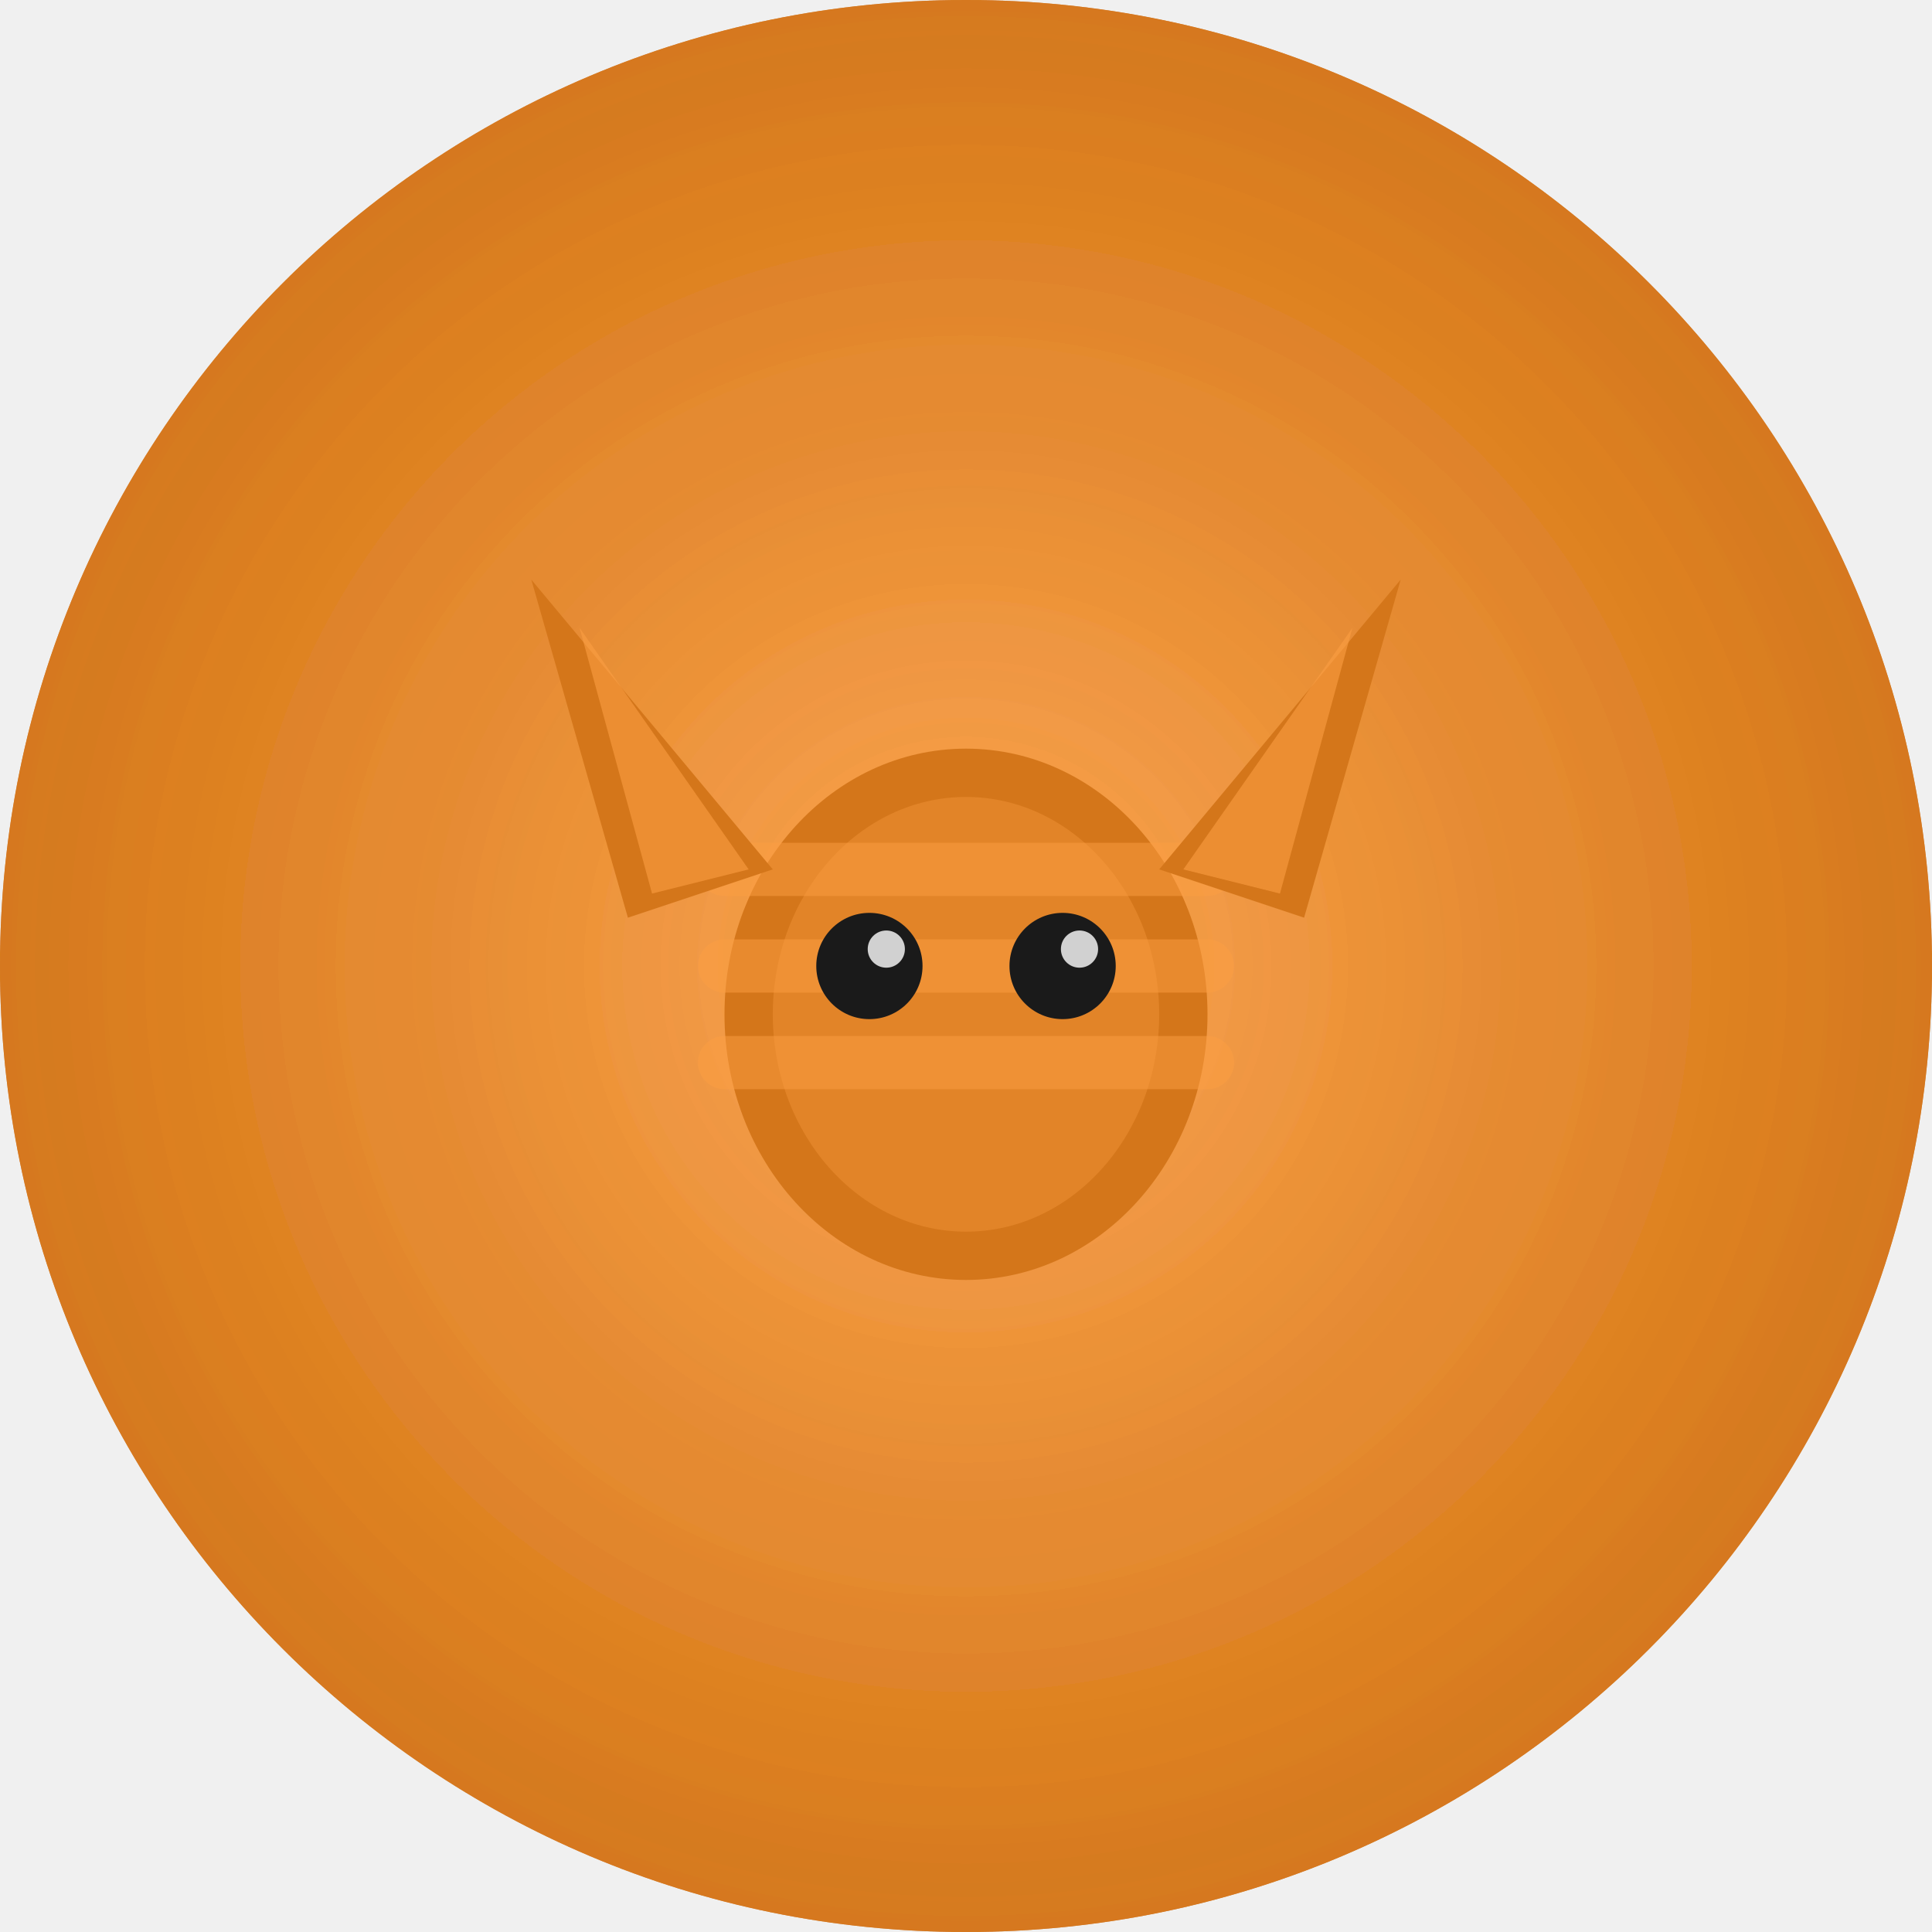
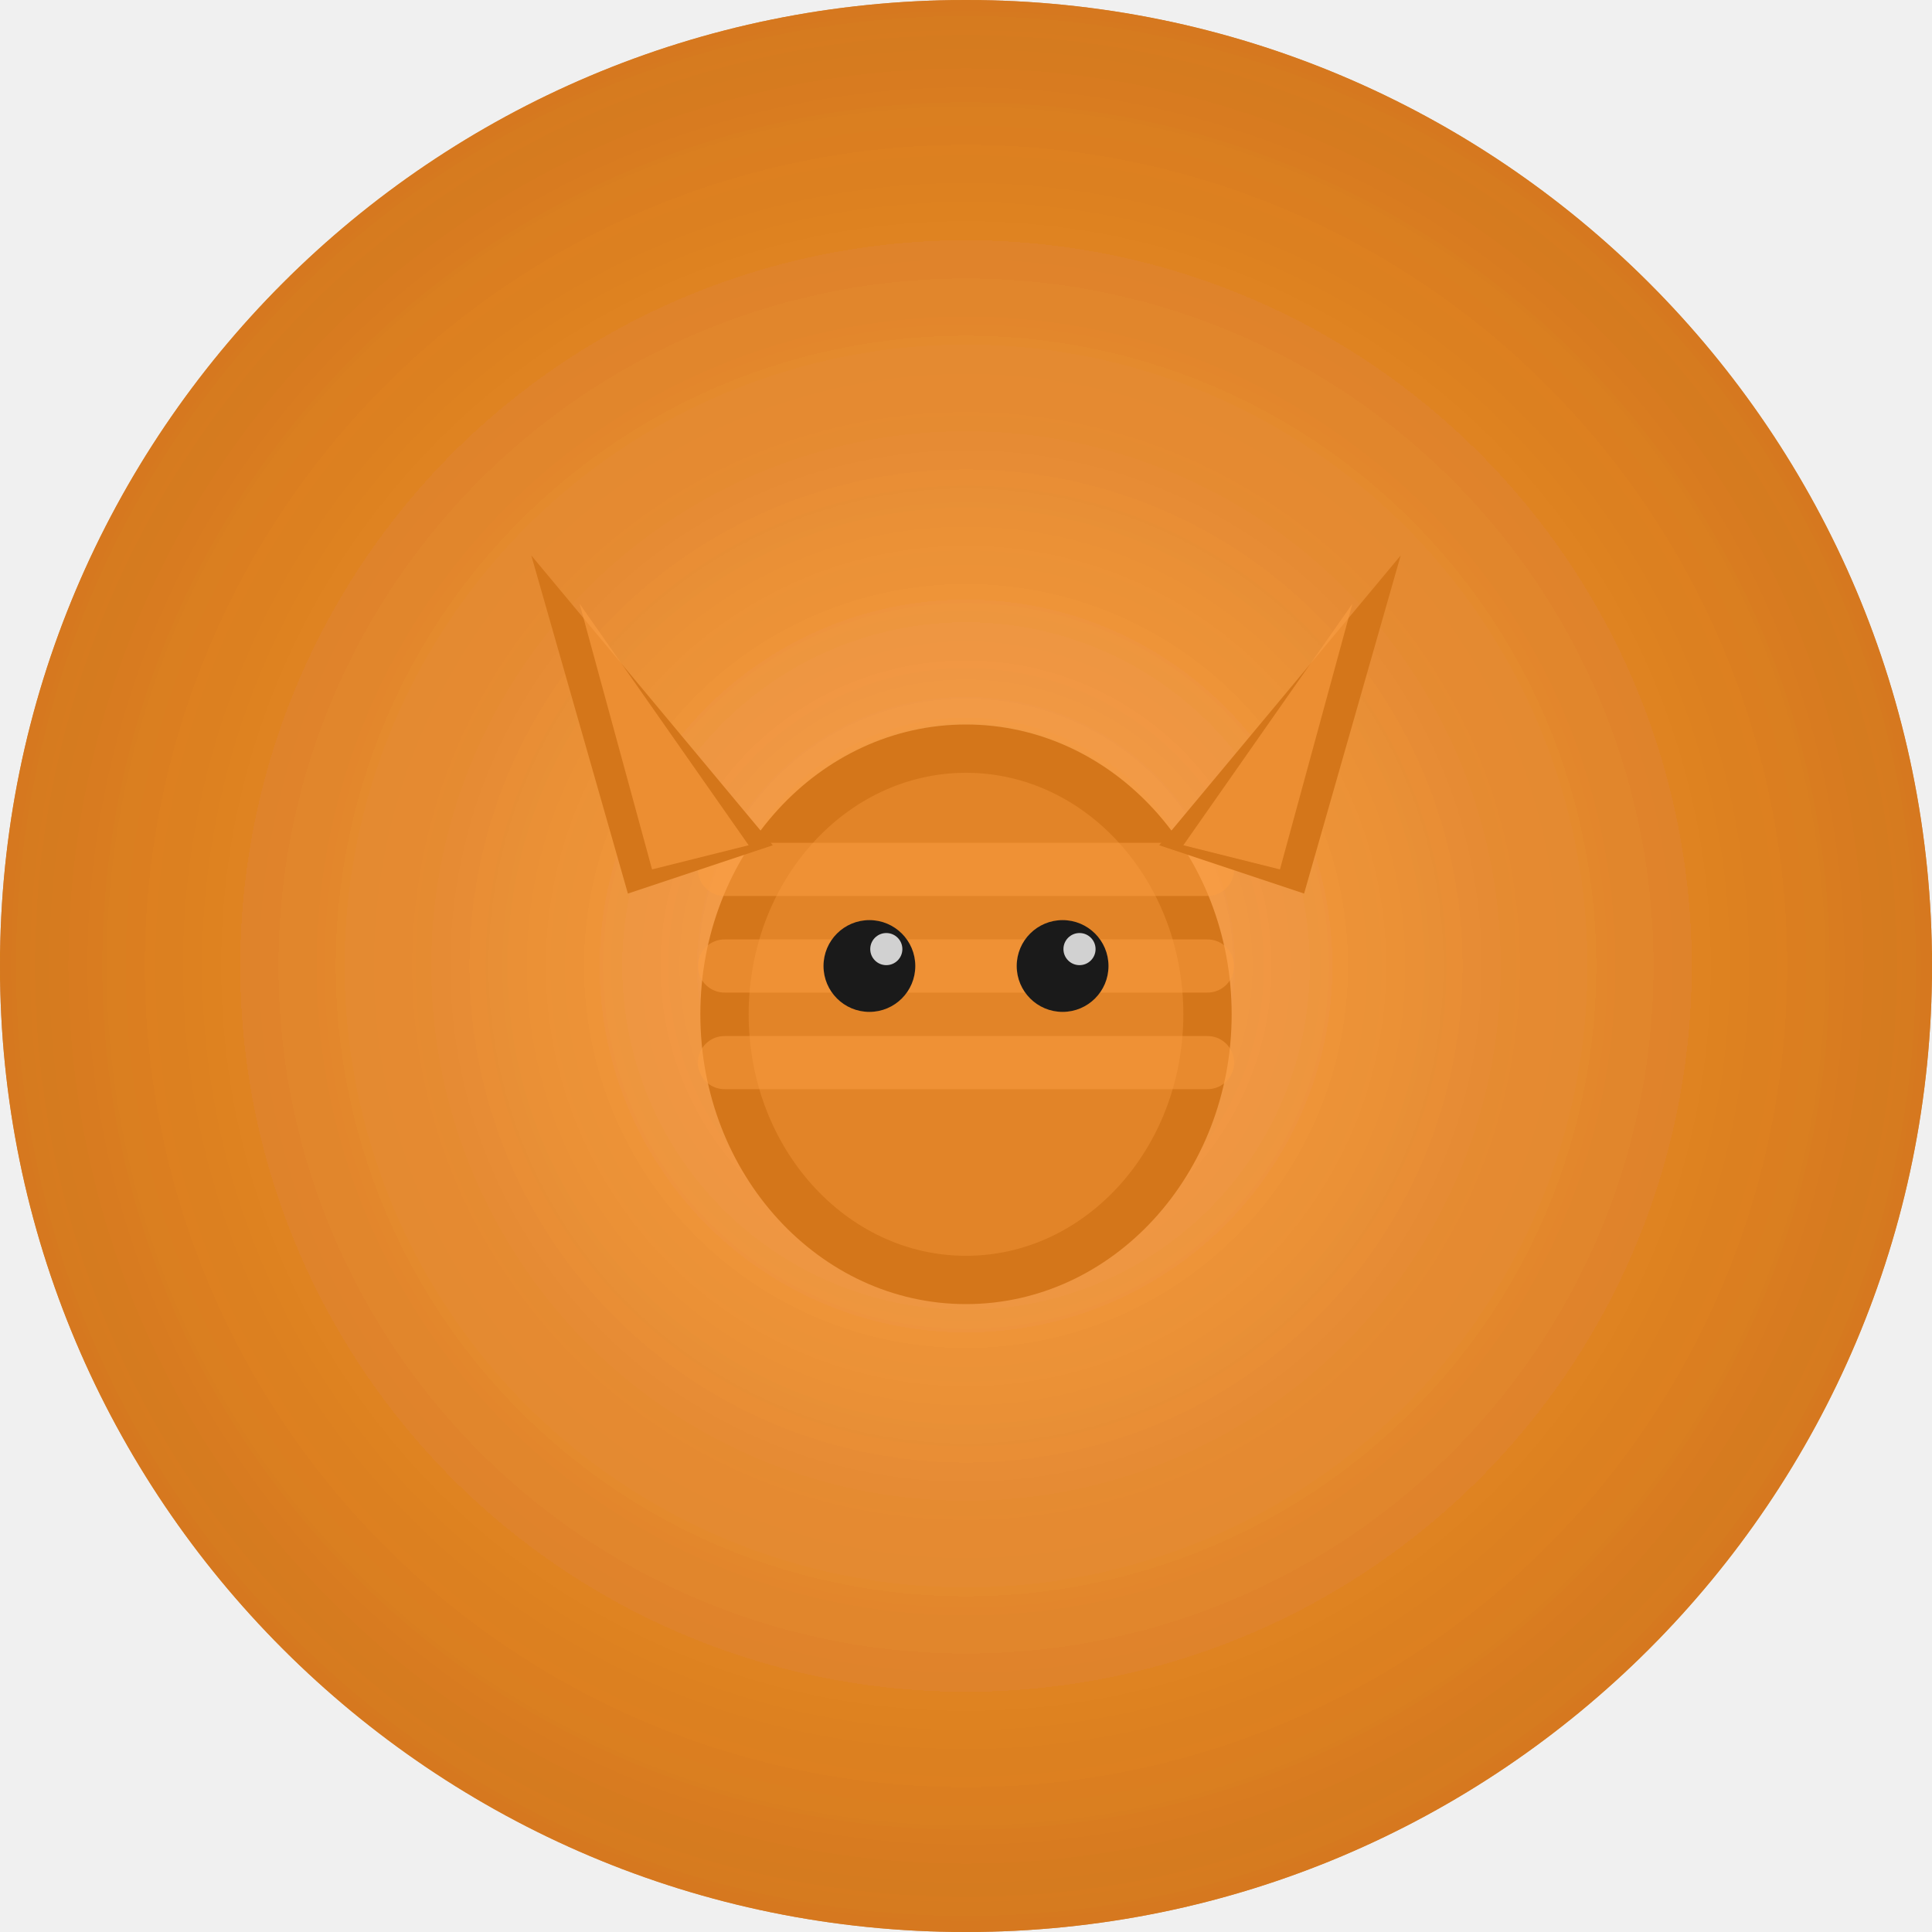
<svg xmlns="http://www.w3.org/2000/svg" viewBox="0 0 80 80">
  <defs>
    <filter id="gf0203" x="-60%" y="-60%" width="220%" height="220%">
      <feGaussianBlur stdDeviation="0" result="blur" />
      <feMerge>
        <feMergeNode in="blur" />
        <feMergeNode in="SourceGraphic" />
      </feMerge>
    </filter>
    <radialGradient id="bgg0203" cx="50%" cy="50%" r="50%">
      <stop offset="0%" stop-color="#FC9E42" stop-opacity="0.7" />
      <stop offset="100%" stop-color="#D4761A" stop-opacity="0.9" />
    </radialGradient>
  </defs>
  <circle cx="40" cy="40" r="40" fill="url(#bgg0203)" filter="url(#gf0203)" />
-   <ellipse cx="40" cy="42" rx="10" ry="11" fill="#D4761A" />
-   <ellipse cx="40" cy="42" rx="8" ry="9" fill="#FC9E42" opacity="0.35" />
+   <ellipse cx="40" cy="42" rx="11" ry="12" fill="#D4761A" />
+   <ellipse cx="40" cy="42" rx="9" ry="10" fill="#FC9E42" opacity="0.35" />
  <path d="M30,36 L50,36" stroke="#FC9E42" stroke-width="2.2" opacity="0.5" stroke-linecap="round" />
  <path d="M30,40 L50,40" stroke="#FC9E42" stroke-width="2.2" opacity="0.5" stroke-linecap="round" />
  <path d="M30,44 L50,44" stroke="#FC9E42" stroke-width="2.2" opacity="0.5" stroke-linecap="round" />
-   <polygon points="26,38 22,24 32,36" fill="#D4761A" />
-   <polygon points="54,38 58,24 48,36" fill="#D4761A" />
-   <polygon points="27,37 24,26 31,36" fill="#FC9E42" opacity="0.6" />
-   <polygon points="53,37 56,26 49,36" fill="#FC9E42" opacity="0.6" />
-   <circle cx="36" cy="40" r="2.2" fill="#1A1A1A" />
-   <circle cx="36.7" cy="39.3" r="0.77" fill="white" opacity="0.8" />
-   <circle cx="44" cy="40" r="2.2" fill="#1A1A1A" />
-   <circle cx="44.7" cy="39.3" r="0.77" fill="white" opacity="0.8" />
+   <polygon points="26,37 22,23 32,35" fill="#D4761A" />
+   <polygon points="54,37 58,23 48,35" fill="#D4761A" />
+   <polygon points="27,36 24,25 31,35" fill="#FC9E42" opacity="0.6" />
+   <polygon points="53,36 56,25 49,35" fill="#FC9E42" opacity="0.6" />
+   <circle cx="36" cy="40" r="1.9" fill="#1A1A1A" />
+   <circle cx="36.7" cy="39.3" r="0.665" fill="white" opacity="0.8" />
+   <circle cx="44" cy="40" r="1.9" fill="#1A1A1A" />
+   <circle cx="44.7" cy="39.3" r="0.665" fill="white" opacity="0.8" />
</svg>
